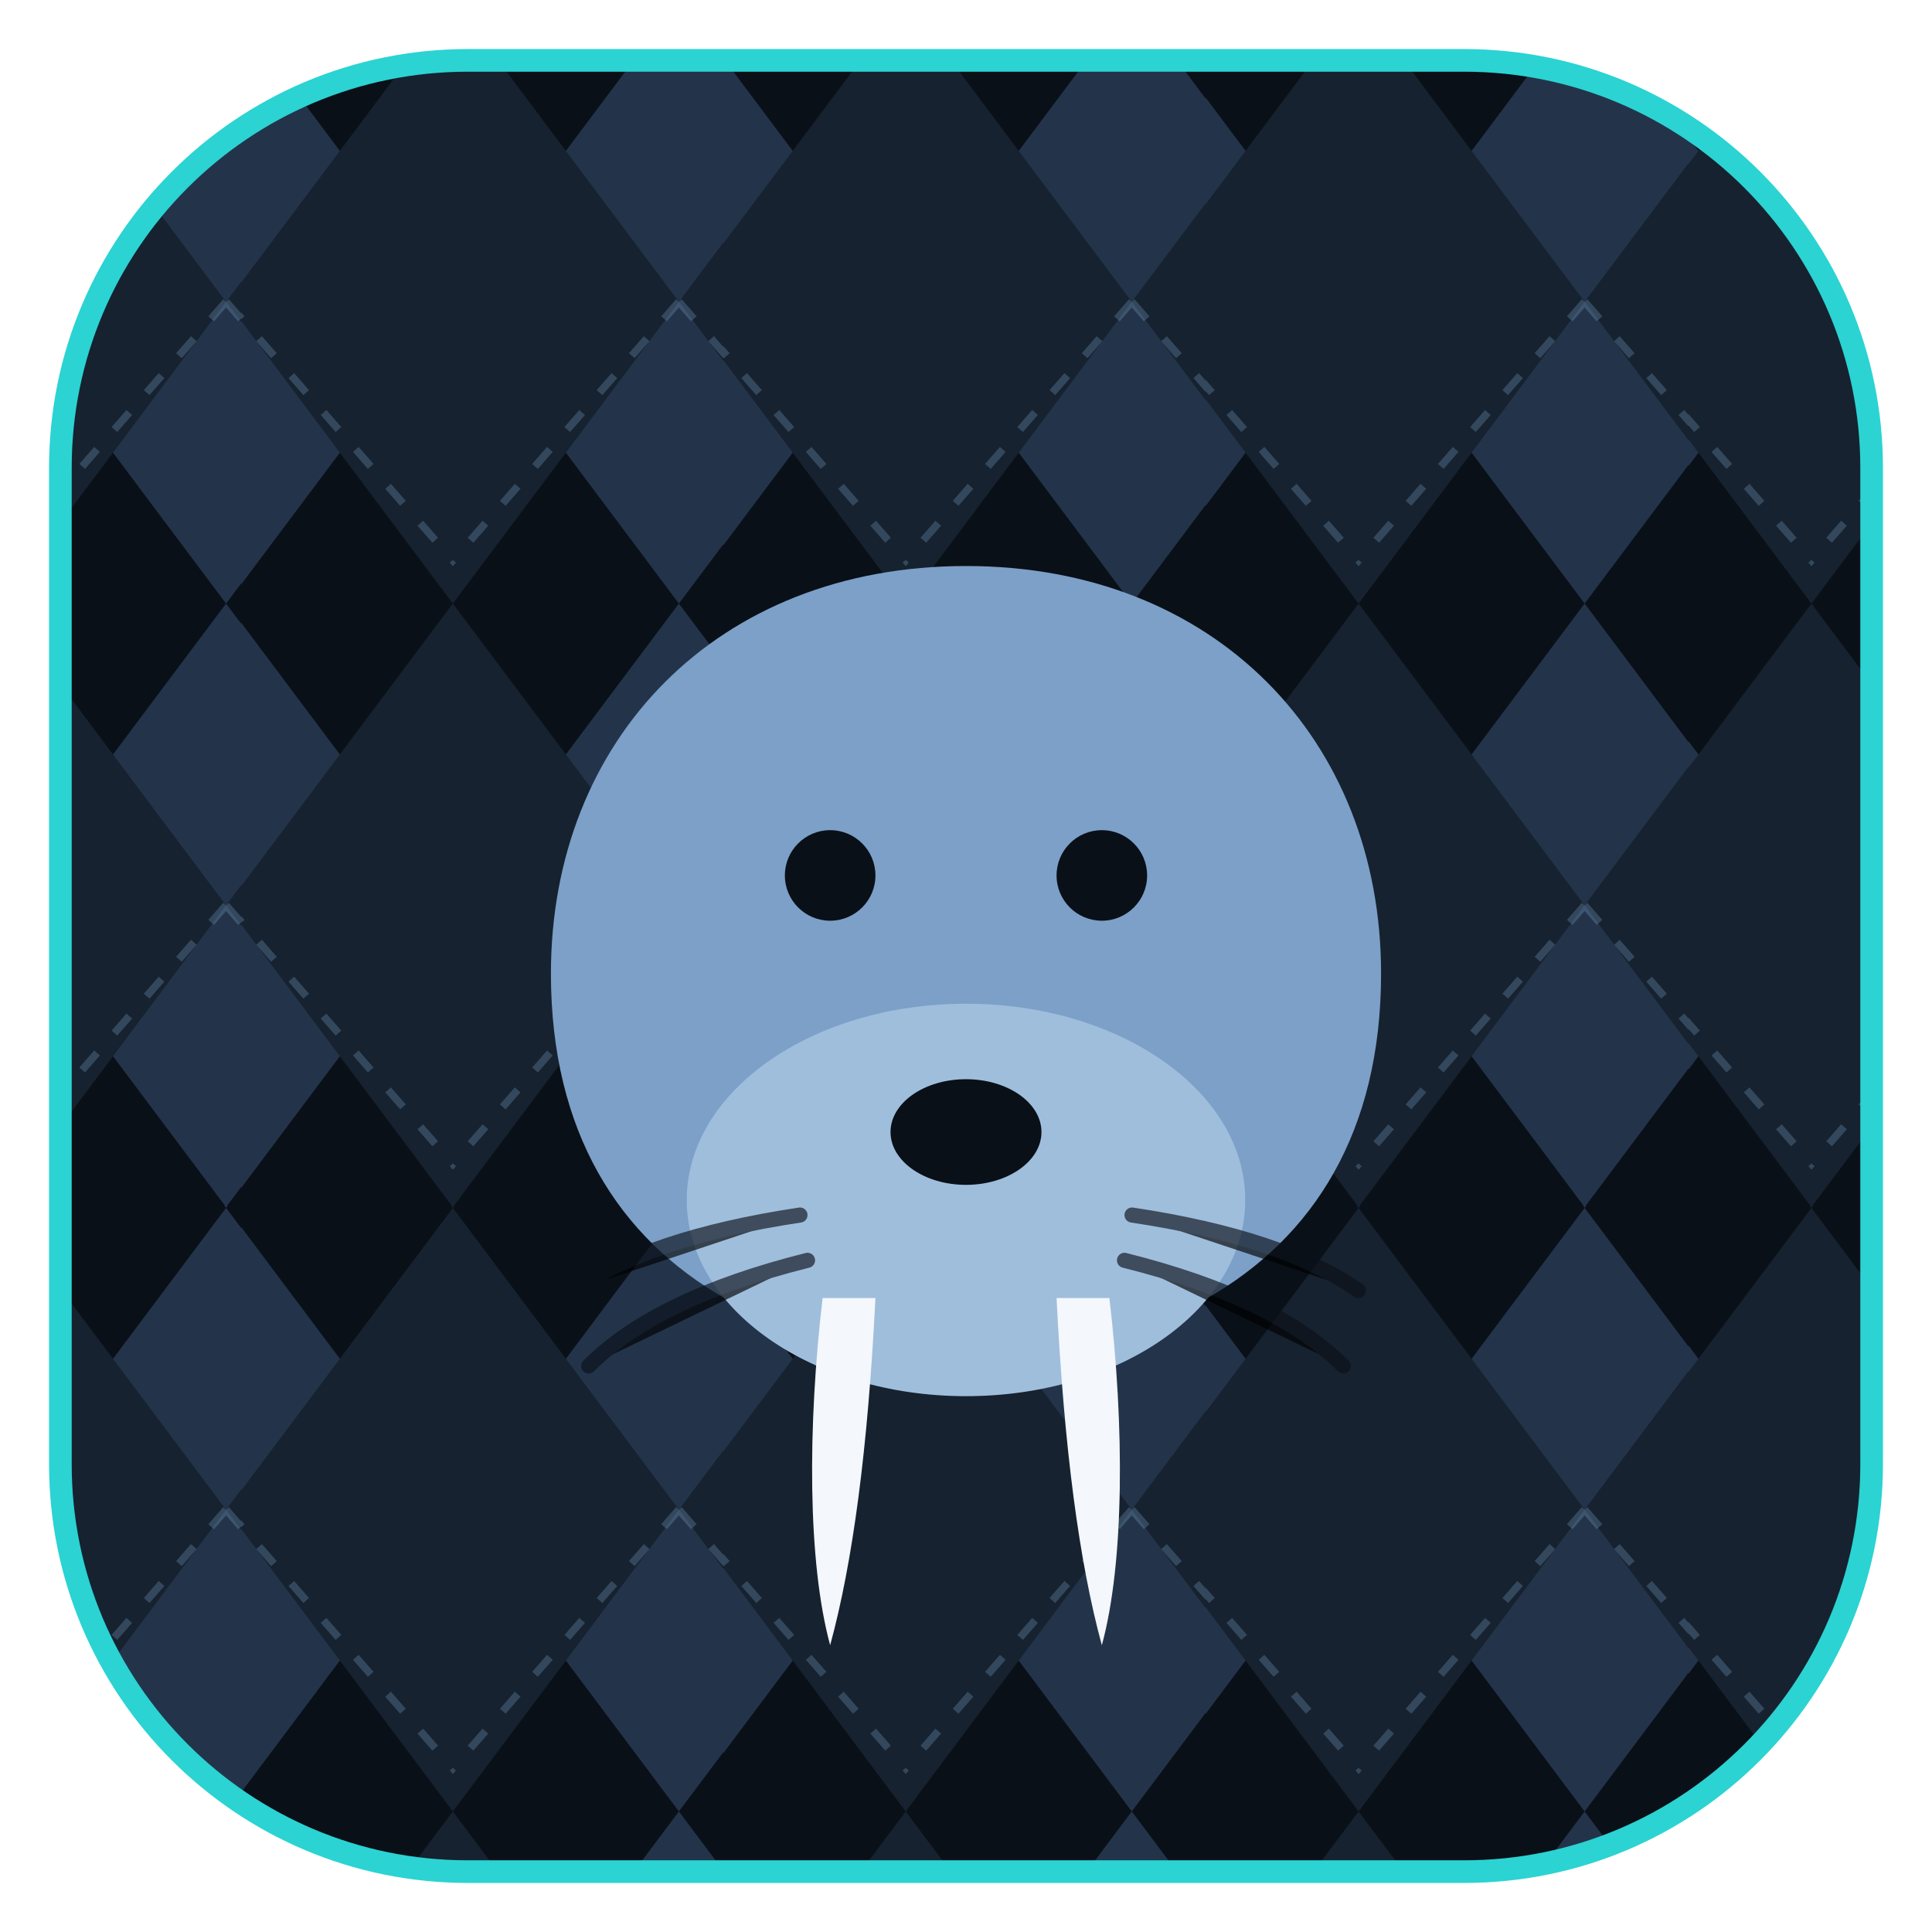
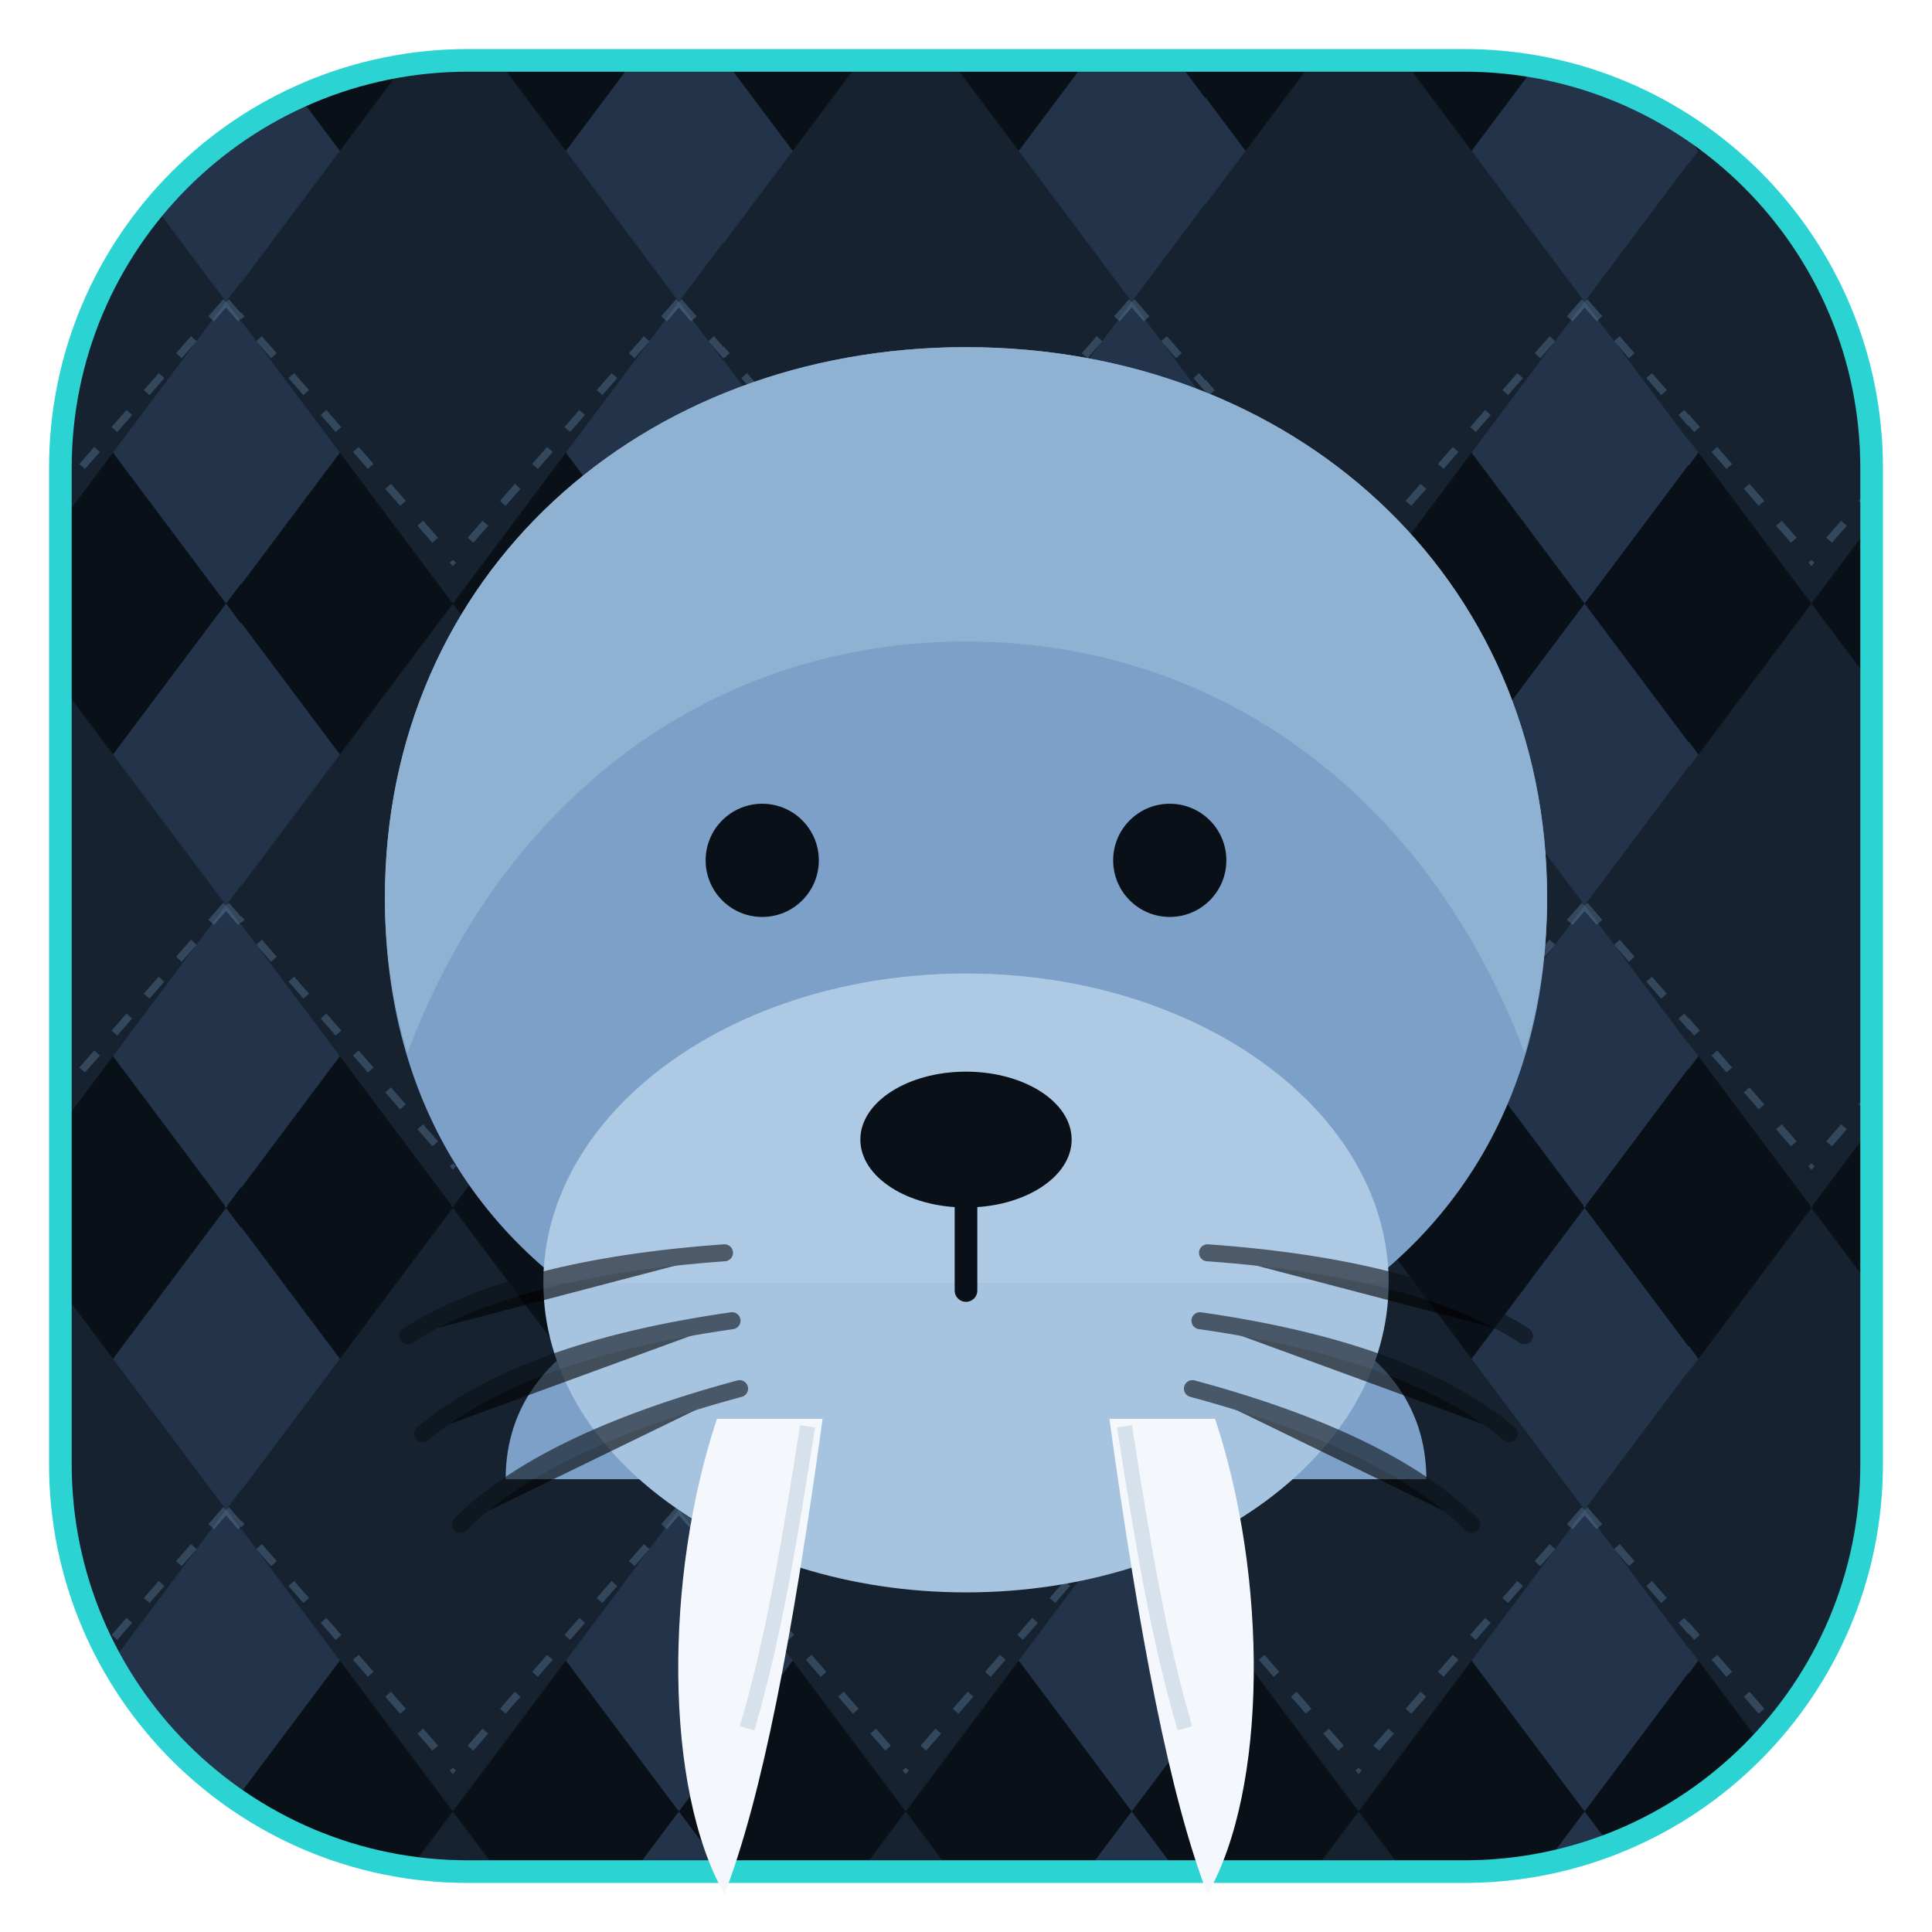
<svg xmlns="http://www.w3.org/2000/svg" viewBox="0 0 512 512" width="512" height="512">
  <defs>
    <clipPath id="tile">
      <rect x="16" y="16" width="480" height="480" rx="108" />
    </clipPath>
    <pattern id="argyle" width="120" height="160" patternUnits="userSpaceOnUse">
      <rect width="120" height="160" fill="#0A1018" />
      <polygon points="60,0 120,80 60,160 0,80" fill="#23344A" />
      <polygon points="0,0 60,80 0,160" fill="#16222F" />
      <polygon points="120,0 60,80 120,160" fill="#16222F" />
      <g stroke="#7CA0C8" stroke-width="2" opacity="0.30" stroke-dasharray="6 7">
        <path d="M60 -80 L200 80 M60 -80 L-80 80 M60 80 L200 240 M60 80 L-80 240 M60 240 L200 400 M60 240 L-80 400" />
      </g>
    </pattern>
  </defs>
  <g clip-path="url(#tile)">
    <rect x="16" y="16" width="480" height="480" fill="url(#argyle)" />
  </g>
  <rect x="16" y="16" width="480" height="480" rx="108" fill="none" stroke="#2BD3D3" stroke-width="6" />
  <g>
-     <path d="M256 150 C322 150 366 196 366 258 C366 300 348 328 320 344 L192 344 C164 328 146 300 146 258 C146 196 190 150 256 150 Z" fill="#7CA0C8" />
-     <circle cx="220" cy="232" r="12" fill="#0A1018" />
-     <circle cx="292" cy="232" r="12" fill="#0A1018" />
-     <ellipse cx="256" cy="318" rx="74" ry="52" fill="#9FBEDC" />
-     <ellipse cx="256" cy="300" rx="20" ry="14" fill="#0A1018" />
-     <path d="M232 344 C230 384 226 414 220 436 C214 414 214 378 218 344 Z" fill="#F4F7FB" />
-     <path d="M280 344 C282 384 286 414 292 436 C298 414 298 378 294 344 Z" fill="#F4F7FB" />
-     <g stroke="#0A1018" stroke-width="4" stroke-linecap="round" opacity="0.65">
-       <path d="M212 322 q-40 6 -60 20" />
-       <path d="M214 334 q-40 10 -58 28" />
-       <path d="M300 322 q40 6 60 20" />
-       <path d="M298 334 q40 10 58 28" />
+     <path d="M256 92              C342 92 410 152 410 238              C410 290 386 328 348 350              C366 358 378 372 378 392              L134 392 C134 372 146 358 164 350              C126 328 102 290 102 238              C102 152 170 92 256 92 Z" fill="#7CA0C8" />
+     <path d="M256 92 C342 92 410 152 410 238 C410 252 408 266 404 279 C378 210 322 170 256 170 C190 170 134 210 108 279 C104 266 102 252 102 238 C102 152 170 92 256 92 Z" fill="#8FB1D2" />
+     <circle cx="202" cy="228" r="15" fill="#0A1018" />
+     <circle cx="310" cy="228" r="15" fill="#0A1018" />
+     <ellipse cx="256" cy="340" rx="112" ry="82" fill="#A6C3E0" />
+     <path d="M144 340 a112 82 0 0 1 224 0 Z" fill="#B4CEE7" opacity="0.55" />
+     <ellipse cx="256" cy="302" rx="28" ry="18" fill="#0A1018" />
+     <path d="M256 320 v22" stroke="#0A1018" stroke-width="6" stroke-linecap="round" />
+     <path d="M218 376 C210 434 202 476 192 502 C176 474 176 418 190 376 Z" fill="#F4F7FB" />
+     <path d="M294 376 C302 434 310 476 320 502 C336 474 336 418 322 376 Z" fill="#F4F7FB" />
+     <path d="M214 378 C209 410 205 434 198 458" stroke="#CBD7E4" stroke-width="4" fill="none" opacity="0.7" />
+     <path d="M298 378 C303 410 307 434 314 458" stroke="#CBD7E4" stroke-width="4" fill="none" opacity="0.7" />
+     <g stroke="#0A1018" stroke-width="4.5" stroke-linecap="round" opacity="0.6">
+       <path d="M192 332 q-56 4 -84 22" />
+       <path d="M194 350 q-56 8 -82 30" />
+       <path d="M196 368 q-52 14 -74 36" />
+       <path d="M320 332 q56 4 84 22" />
+       <path d="M318 350 q56 8 82 30" />
+       <path d="M316 368 q52 14 74 36" />
    </g>
  </g>
</svg>
